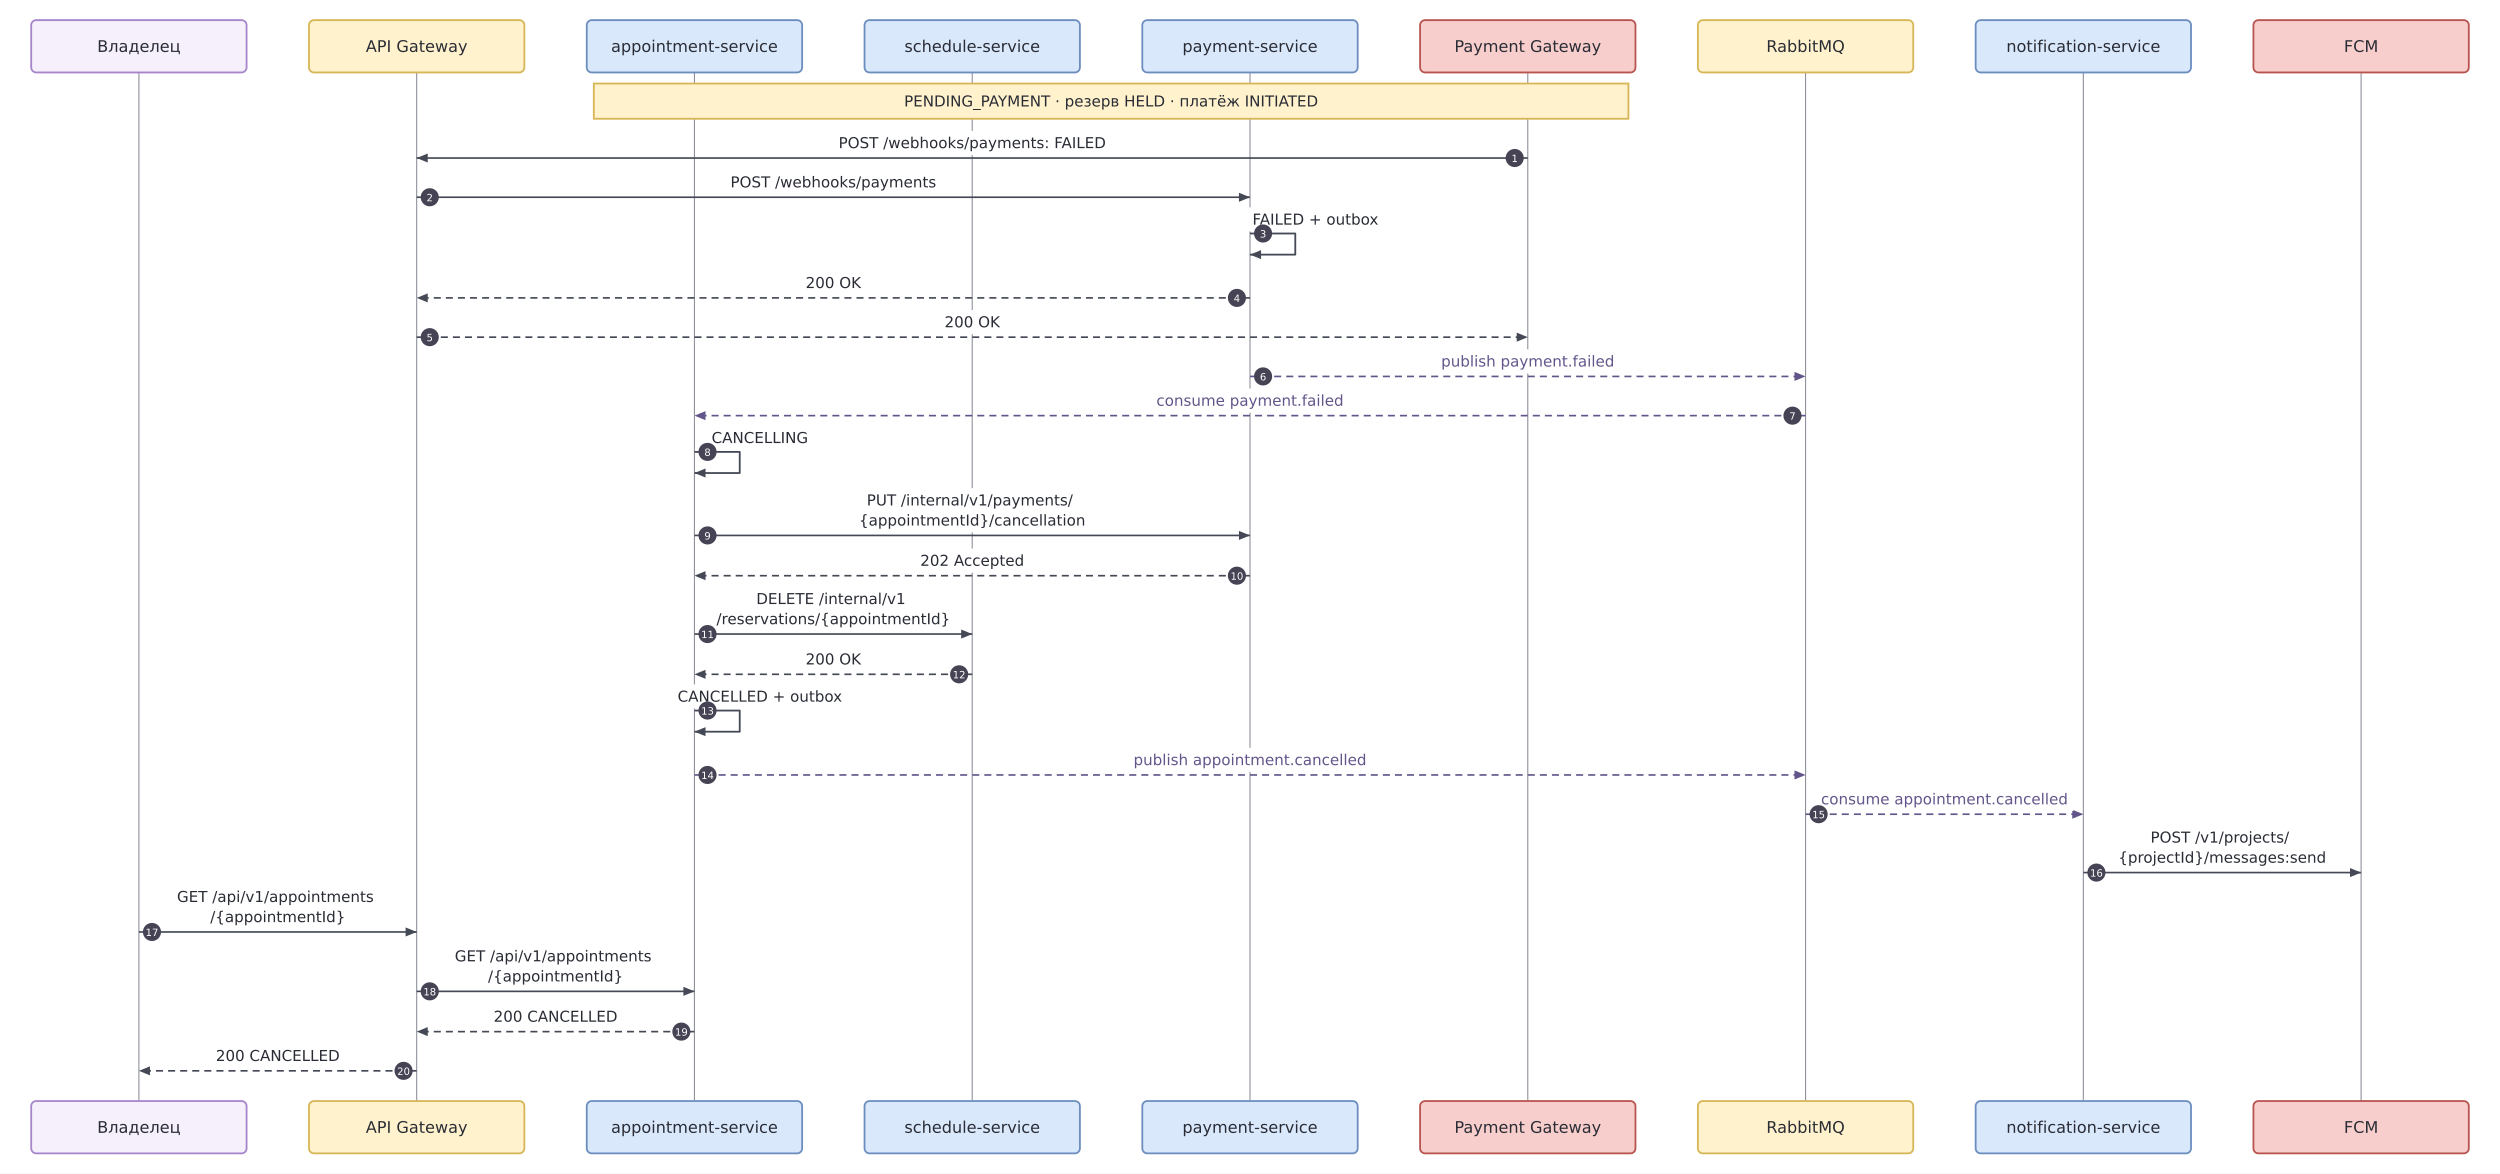
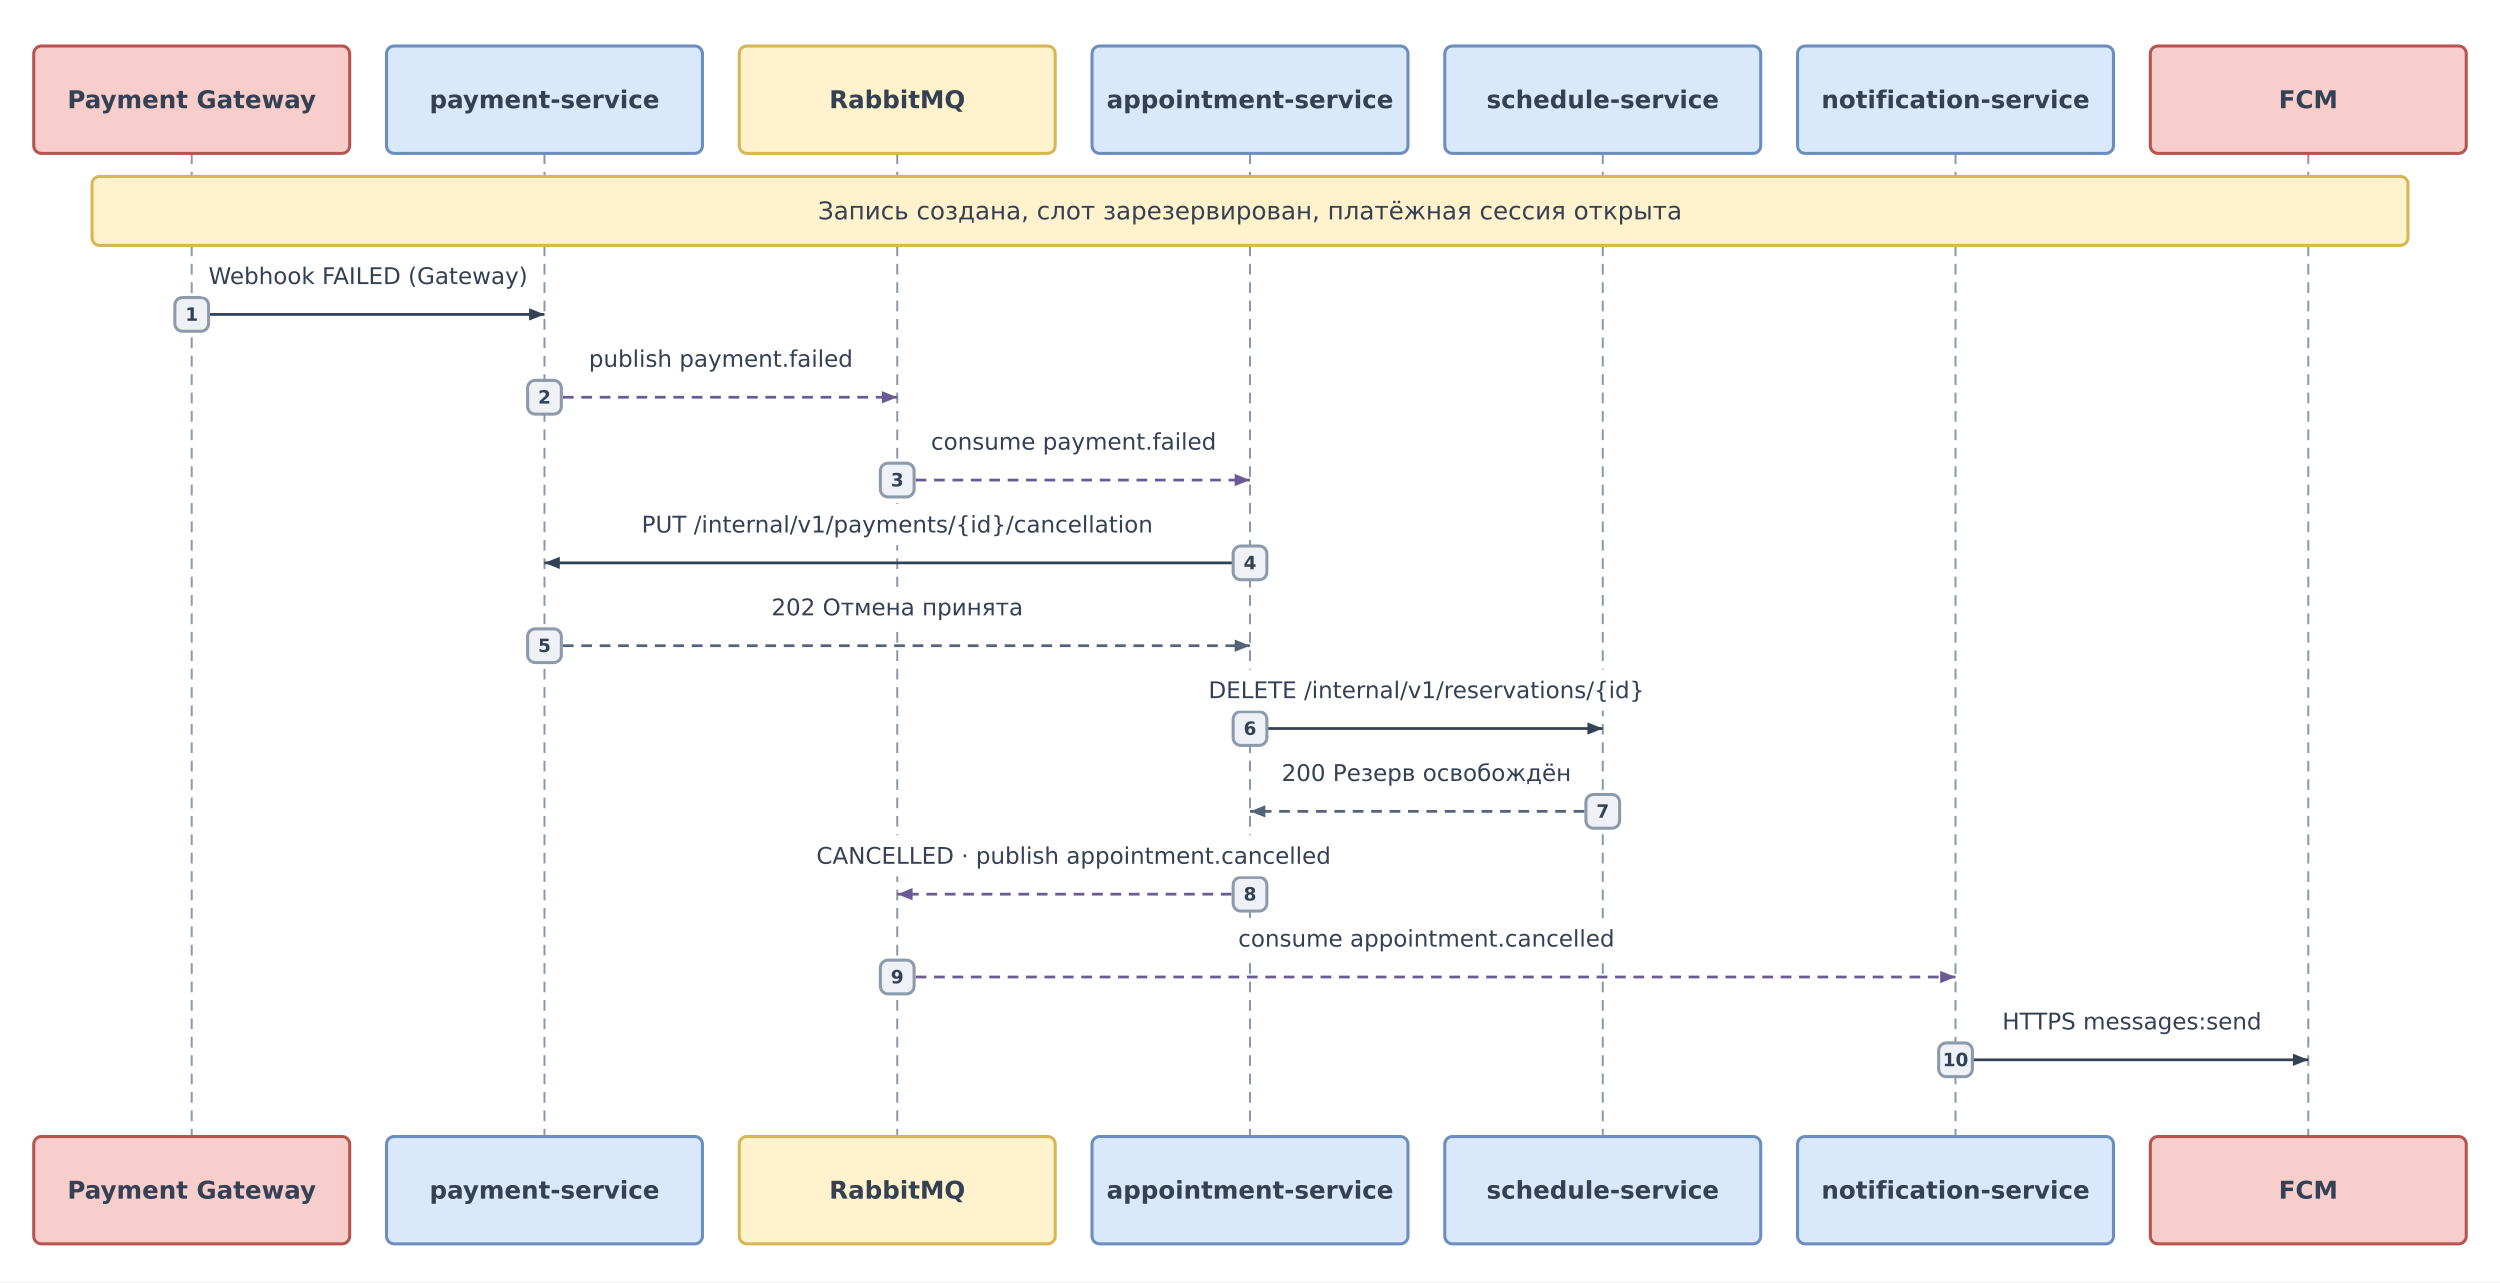
- <svg xmlns="http://www.w3.org/2000/svg" width="2484" height="1166" viewBox="0 0 2484 1166" font-family="DejaVu Sans, sans-serif">
-   <rect width="100%" height="100%" fill="white" />
-   <polyline points="138,72 138,1094" fill="none" stroke="#8f929c" stroke-width="1.1" stroke-linejoin="round" />
-   <rect x="31.0" y="20" width="214" height="52" rx="5" fill="#f5f0fb" stroke="#a785cb" stroke-width="1.8" />
-   <text x="138.0" y="51.6" font-size="16" text-anchor="middle" fill="#292c35">
-     <tspan x="138.0" dy="0">Владелец</tspan>
-   </text>
-   <rect x="31.0" y="1094" width="214" height="52" rx="5" fill="#f5f0fb" stroke="#a785cb" stroke-width="1.8" />
-   <text x="138.0" y="1125.6" font-size="16" text-anchor="middle" fill="#292c35">
-     <tspan x="138.0" dy="0">Владелец</tspan>
-   </text>
-   <polyline points="414,72 414,1094" fill="none" stroke="#8f929c" stroke-width="1.1" stroke-linejoin="round" />
-   <rect x="307.0" y="20" width="214" height="52" rx="5" fill="#fff2cc" stroke="#d6b656" stroke-width="1.8" />
-   <text x="414.0" y="51.6" font-size="16" text-anchor="middle" fill="#292c35">
-     <tspan x="414.0" dy="0">API Gateway</tspan>
-   </text>
-   <rect x="307.0" y="1094" width="214" height="52" rx="5" fill="#fff2cc" stroke="#d6b656" stroke-width="1.8" />
-   <text x="414.0" y="1125.6" font-size="16" text-anchor="middle" fill="#292c35">
-     <tspan x="414.0" dy="0">API Gateway</tspan>
-   </text>
-   <polyline points="690,72 690,1094" fill="none" stroke="#8f929c" stroke-width="1.1" stroke-linejoin="round" />
-   <rect x="583.0" y="20" width="214" height="52" rx="5" fill="#dae8fc" stroke="#6c8ebf" stroke-width="1.8" />
-   <text x="690.0" y="51.6" font-size="16" text-anchor="middle" fill="#292c35">
-     <tspan x="690.0" dy="0">appointment-service</tspan>
-   </text>
-   <rect x="583.0" y="1094" width="214" height="52" rx="5" fill="#dae8fc" stroke="#6c8ebf" stroke-width="1.8" />
-   <text x="690.0" y="1125.6" font-size="16" text-anchor="middle" fill="#292c35">
-     <tspan x="690.0" dy="0">appointment-service</tspan>
-   </text>
-   <polyline points="966,72 966,1094" fill="none" stroke="#8f929c" stroke-width="1.1" stroke-linejoin="round" />
-   <rect x="859.0" y="20" width="214" height="52" rx="5" fill="#dae8fc" stroke="#6c8ebf" stroke-width="1.8" />
-   <text x="966.0" y="51.6" font-size="16" text-anchor="middle" fill="#292c35">
-     <tspan x="966.0" dy="0">schedule-service</tspan>
-   </text>
-   <rect x="859.0" y="1094" width="214" height="52" rx="5" fill="#dae8fc" stroke="#6c8ebf" stroke-width="1.8" />
-   <text x="966.0" y="1125.6" font-size="16" text-anchor="middle" fill="#292c35">
-     <tspan x="966.0" dy="0">schedule-service</tspan>
-   </text>
-   <polyline points="1242,72 1242,1094" fill="none" stroke="#8f929c" stroke-width="1.1" stroke-linejoin="round" />
-   <rect x="1135.0" y="20" width="214" height="52" rx="5" fill="#dae8fc" stroke="#6c8ebf" stroke-width="1.8" />
-   <text x="1242.0" y="51.6" font-size="16" text-anchor="middle" fill="#292c35">
-     <tspan x="1242.0" dy="0">payment-service</tspan>
-   </text>
-   <rect x="1135.0" y="1094" width="214" height="52" rx="5" fill="#dae8fc" stroke="#6c8ebf" stroke-width="1.8" />
-   <text x="1242.0" y="1125.6" font-size="16" text-anchor="middle" fill="#292c35">
-     <tspan x="1242.0" dy="0">payment-service</tspan>
-   </text>
-   <polyline points="1518,72 1518,1094" fill="none" stroke="#8f929c" stroke-width="1.1" stroke-linejoin="round" />
-   <rect x="1411.0" y="20" width="214" height="52" rx="5" fill="#f8cecc" stroke="#b85450" stroke-width="1.8" />
-   <text x="1518.0" y="51.6" font-size="16" text-anchor="middle" fill="#292c35">
-     <tspan x="1518.0" dy="0">Payment Gateway</tspan>
-   </text>
-   <rect x="1411.0" y="1094" width="214" height="52" rx="5" fill="#f8cecc" stroke="#b85450" stroke-width="1.8" />
-   <text x="1518.0" y="1125.6" font-size="16" text-anchor="middle" fill="#292c35">
-     <tspan x="1518.0" dy="0">Payment Gateway</tspan>
-   </text>
-   <polyline points="1794,72 1794,1094" fill="none" stroke="#8f929c" stroke-width="1.1" stroke-linejoin="round" />
-   <rect x="1687.0" y="20" width="214" height="52" rx="5" fill="#fff2cc" stroke="#d6b656" stroke-width="1.8" />
-   <text x="1794.0" y="51.6" font-size="16" text-anchor="middle" fill="#292c35">
-     <tspan x="1794.0" dy="0">RabbitMQ</tspan>
-   </text>
-   <rect x="1687.0" y="1094" width="214" height="52" rx="5" fill="#fff2cc" stroke="#d6b656" stroke-width="1.8" />
-   <text x="1794.0" y="1125.6" font-size="16" text-anchor="middle" fill="#292c35">
-     <tspan x="1794.0" dy="0">RabbitMQ</tspan>
-   </text>
-   <polyline points="2070,72 2070,1094" fill="none" stroke="#8f929c" stroke-width="1.1" stroke-linejoin="round" />
-   <rect x="1963.0" y="20" width="214" height="52" rx="5" fill="#dae8fc" stroke="#6c8ebf" stroke-width="1.8" />
-   <text x="2070.0" y="51.6" font-size="16" text-anchor="middle" fill="#292c35">
-     <tspan x="2070.0" dy="0">notification-service</tspan>
-   </text>
-   <rect x="1963.0" y="1094" width="214" height="52" rx="5" fill="#dae8fc" stroke="#6c8ebf" stroke-width="1.8" />
-   <text x="2070.0" y="1125.6" font-size="16" text-anchor="middle" fill="#292c35">
-     <tspan x="2070.0" dy="0">notification-service</tspan>
-   </text>
-   <polyline points="2346,72 2346,1094" fill="none" stroke="#8f929c" stroke-width="1.1" stroke-linejoin="round" />
-   <rect x="2239.0" y="20" width="214" height="52" rx="5" fill="#f8cecc" stroke="#b85450" stroke-width="1.8" />
-   <text x="2346.0" y="51.6" font-size="16" text-anchor="middle" fill="#292c35">
-     <tspan x="2346.0" dy="0">FCM</tspan>
-   </text>
-   <rect x="2239.0" y="1094" width="214" height="52" rx="5" fill="#f8cecc" stroke="#b85450" stroke-width="1.8" />
-   <text x="2346.0" y="1125.6" font-size="16" text-anchor="middle" fill="#292c35">
-     <tspan x="2346.0" dy="0">FCM</tspan>
-   </text>
-   <rect x="590" y="83" width="1028" height="35" rx="0" fill="#fff2cc" stroke="#d6b656" stroke-width="1.8" />
-   <text x="1104.0" y="105.8" font-size="15" text-anchor="middle" fill="#292c35">
-     <tspan x="1104.0" dy="0">PENDING_PAYMENT · резерв HELD · платёж INITIATED</tspan>
-   </text>
-   <polyline points="1518,157 414,157" fill="none" stroke="#444955" stroke-width="1.65" stroke-linejoin="round" />
-   <polygon points="414.0,157.0 425.0,161.5 425.0,152.5" fill="#444955" />
-   <rect x="827.2" y="130.0" width="277.5" height="24" rx="2" fill="white" />
-   <text x="966.0" y="147.2" font-size="15" fill="#292c35" font-weight="normal" text-anchor="middle">
-     <tspan x="966.0" dy="0">POST /webhooks/payments: FAILED</tspan>
-   </text>
-   <circle cx="1505" cy="157" r="9" fill="#454354" />
-   <text x="1505" y="161" font-size="10" fill="white" text-anchor="middle">1</text>
-   <polyline points="414,196 1242,196" fill="none" stroke="#444955" stroke-width="1.65" stroke-linejoin="round" />
-   <polygon points="1242.0,196.0 1231.0,191.5 1231.0,200.5" fill="#444955" />
-   <rect x="719.8" y="169.0" width="216.4" height="24" rx="2" fill="white" />
-   <text x="828.0" y="186.2" font-size="15" fill="#292c35" font-weight="normal" text-anchor="middle">
-     <tspan x="828.0" dy="0">POST /webhooks/payments</tspan>
-   </text>
-   <circle cx="427" cy="196" r="9" fill="#454354" />
-   <text x="427" y="200" font-size="10" fill="white" text-anchor="middle">2</text>
-   <polyline points="1242,232 1287,232 1287,253 1242,253" fill="none" stroke="#444955" stroke-width="1.8" stroke-linejoin="round" />
-   <polygon points="1242.0,253.0 1253.0,257.5 1253.0,248.5" fill="#444955" />
-   <rect x="1238.5" y="206.0" width="137.1" height="24" rx="2" fill="white" />
-   <text x="1307" y="223.2" font-size="15" fill="#292c35" font-weight="normal" text-anchor="middle">
-     <tspan x="1307" dy="0">FAILED + outbox</tspan>
-   </text>
-   <circle cx="1255" cy="232" r="9" fill="#454354" />
-   <text x="1255" y="236" font-size="10" fill="white" text-anchor="middle">3</text>
-   <polyline points="1242,296 414,296" fill="none" stroke="#444955" stroke-width="1.65" stroke-linejoin="round" stroke-dasharray="7 5" />
-   <polygon points="414.0,296.0 425.0,300.5 425.0,291.5" fill="#444955" />
-   <rect x="794.5" y="269.0" width="67.1" height="24" rx="2" fill="white" />
-   <text x="828.0" y="286.2" font-size="15" fill="#292c35" font-weight="normal" text-anchor="middle">
-     <tspan x="828.0" dy="0">200 OK</tspan>
-   </text>
-   <circle cx="1229" cy="296" r="9" fill="#454354" />
-   <text x="1229" y="300" font-size="10" fill="white" text-anchor="middle">4</text>
-   <polyline points="414,335 1518,335" fill="none" stroke="#444955" stroke-width="1.65" stroke-linejoin="round" stroke-dasharray="7 5" />
-   <polygon points="1518.0,335.0 1507.0,330.5 1507.0,339.5" fill="#444955" />
-   <rect x="932.5" y="308.0" width="67.1" height="24" rx="2" fill="white" />
-   <text x="966.0" y="325.2" font-size="15" fill="#292c35" font-weight="normal" text-anchor="middle">
-     <tspan x="966.0" dy="0">200 OK</tspan>
-   </text>
-   <circle cx="427" cy="335" r="9" fill="#454354" />
-   <text x="427" y="339" font-size="10" fill="white" text-anchor="middle">5</text>
-   <polyline points="1242,374 1794,374" fill="none" stroke="#63558a" stroke-width="1.65" stroke-linejoin="round" stroke-dasharray="7 5" />
-   <polygon points="1794.0,374.0 1783.0,369.5 1783.0,378.5" fill="#63558a" />
-   <rect x="1426.0" y="347.0" width="184.1" height="24" rx="2" fill="white" />
-   <text x="1518.0" y="364.2" font-size="15" fill="#63558a" font-weight="normal" text-anchor="middle">
-     <tspan x="1518.0" dy="0">publish payment.failed</tspan>
-   </text>
-   <circle cx="1255" cy="374" r="9" fill="#454354" />
-   <text x="1255" y="378" font-size="10" fill="white" text-anchor="middle">6</text>
-   <polyline points="1794,413 690,413" fill="none" stroke="#63558a" stroke-width="1.65" stroke-linejoin="round" stroke-dasharray="7 5" />
-   <polygon points="690.0,413.0 701.0,417.5 701.0,408.5" fill="#63558a" />
-   <rect x="1143.0" y="386.0" width="198.0" height="24" rx="2" fill="white" />
-   <text x="1242.0" y="403.2" font-size="15" fill="#63558a" font-weight="normal" text-anchor="middle">
-     <tspan x="1242.0" dy="0">consume payment.failed</tspan>
-   </text>
-   <circle cx="1781" cy="413" r="9" fill="#454354" />
-   <text x="1781" y="417" font-size="10" fill="white" text-anchor="middle">7</text>
-   <polyline points="690,449 735,449 735,470 690,470" fill="none" stroke="#444955" stroke-width="1.8" stroke-linejoin="round" />
-   <polygon points="690.0,470.0 701.0,474.5 701.0,465.5" fill="#444955" />
-   <rect x="701.1" y="423.0" width="107.9" height="24" rx="2" fill="white" />
-   <text x="755" y="440.2" font-size="15" fill="#292c35" font-weight="normal" text-anchor="middle">
-     <tspan x="755" dy="0">CANCELLING</tspan>
-   </text>
-   <circle cx="703" cy="449" r="9" fill="#454354" />
-   <text x="703" y="453" font-size="10" fill="white" text-anchor="middle">8</text>
-   <polyline points="690,532 1242,532" fill="none" stroke="#444955" stroke-width="1.65" stroke-linejoin="round" />
-   <polygon points="1242.0,532.0 1231.0,527.5 1231.0,536.5" fill="#444955" />
-   <rect x="847.5" y="485.0" width="236.9" height="44" rx="2" fill="white" />
-   <text x="966.0" y="502.2" font-size="15" fill="#292c35" font-weight="normal" text-anchor="middle">
-     <tspan x="966.0" dy="0">PUT /internal/v1/payments/</tspan>
-     <tspan x="966.0" dy="20">{appointmentId}/cancellation</tspan>
-   </text>
-   <circle cx="703" cy="532" r="9" fill="#454354" />
-   <text x="703" y="536" font-size="10" fill="white" text-anchor="middle">9</text>
-   <polyline points="1242,572 690,572" fill="none" stroke="#444955" stroke-width="1.65" stroke-linejoin="round" stroke-dasharray="7 5" />
-   <polygon points="690.0,572.0 701.0,576.5 701.0,567.5" fill="#444955" />
-   <rect x="908.4" y="545.0" width="115.3" height="24" rx="2" fill="white" />
-   <text x="966.0" y="562.2" font-size="15" fill="#292c35" font-weight="normal" text-anchor="middle">
-     <tspan x="966.0" dy="0">202 Accepted</tspan>
-   </text>
-   <circle cx="1229" cy="572" r="9" fill="#454354" />
-   <text x="1229" y="576" font-size="10" fill="white" text-anchor="middle">10</text>
-   <polyline points="690,630 966,630" fill="none" stroke="#444955" stroke-width="1.65" stroke-linejoin="round" />
-   <polygon points="966.0,630.0 955.0,625.5 955.0,634.5" fill="#444955" />
-   <rect x="705.9" y="583.0" width="244.2" height="44" rx="2" fill="white" />
-   <text x="828.0" y="600.2" font-size="15" fill="#292c35" font-weight="normal" text-anchor="middle">
-     <tspan x="828.0" dy="0">DELETE /internal/v1</tspan>
-     <tspan x="828.0" dy="20">/reservations/{appointmentId}</tspan>
-   </text>
-   <circle cx="703" cy="630" r="9" fill="#454354" />
-   <text x="703" y="634" font-size="10" fill="white" text-anchor="middle">11</text>
-   <polyline points="966,670 690,670" fill="none" stroke="#444955" stroke-width="1.65" stroke-linejoin="round" stroke-dasharray="7 5" />
-   <polygon points="690.0,670.0 701.0,674.5 701.0,665.5" fill="#444955" />
-   <rect x="794.5" y="643.0" width="67.1" height="24" rx="2" fill="white" />
-   <text x="828.0" y="660.2" font-size="15" fill="#292c35" font-weight="normal" text-anchor="middle">
-     <tspan x="828.0" dy="0">200 OK</tspan>
-   </text>
-   <circle cx="953" cy="670" r="9" fill="#454354" />
-   <text x="953" y="674" font-size="10" fill="white" text-anchor="middle">12</text>
-   <polyline points="690,706 735,706 735,727 690,727" fill="none" stroke="#444955" stroke-width="1.8" stroke-linejoin="round" />
-   <polygon points="690.0,727.0 701.0,731.5 701.0,722.5" fill="#444955" />
-   <rect x="667.3" y="680.0" width="175.4" height="24" rx="2" fill="white" />
-   <text x="755" y="697.2" font-size="15" fill="#292c35" font-weight="normal" text-anchor="middle">
-     <tspan x="755" dy="0">CANCELLED + outbox</tspan>
-   </text>
-   <circle cx="703" cy="706" r="9" fill="#454354" />
-   <text x="703" y="710" font-size="10" fill="white" text-anchor="middle">13</text>
-   <polyline points="690,770 1794,770" fill="none" stroke="#63558a" stroke-width="1.65" stroke-linejoin="round" stroke-dasharray="7 5" />
-   <polygon points="1794.0,770.0 1783.0,765.5 1783.0,774.5" fill="#63558a" />
-   <rect x="1120.3" y="743.0" width="243.4" height="24" rx="2" fill="white" />
-   <text x="1242.0" y="760.2" font-size="15" fill="#63558a" font-weight="normal" text-anchor="middle">
-     <tspan x="1242.0" dy="0">publish appointment.cancelled</tspan>
-   </text>
-   <circle cx="703" cy="770" r="9" fill="#454354" />
-   <text x="703" y="774" font-size="10" fill="white" text-anchor="middle">14</text>
-   <polyline points="1794,809 2070,809" fill="none" stroke="#63558a" stroke-width="1.65" stroke-linejoin="round" stroke-dasharray="7 5" />
-   <polygon points="2070.0,809.0 2059.0,804.5 2059.0,813.5" fill="#63558a" />
-   <rect x="1803.4" y="782.0" width="257.3" height="24" rx="2" fill="white" />
-   <text x="1932.0" y="799.2" font-size="15" fill="#63558a" font-weight="normal" text-anchor="middle">
-     <tspan x="1932.0" dy="0">consume appointment.cancelled</tspan>
-   </text>
-   <circle cx="1807" cy="809" r="9" fill="#454354" />
-   <text x="1807" y="813" font-size="10" fill="white" text-anchor="middle">15</text>
-   <polyline points="2070,867 2346,867" fill="none" stroke="#444955" stroke-width="1.65" stroke-linejoin="round" />
-   <polygon points="2346.0,867.0 2335.0,862.5 2335.0,871.5" fill="#444955" />
-   <rect x="2098.8" y="820.0" width="218.5" height="44" rx="2" fill="white" />
-   <text x="2208.0" y="837.2" font-size="15" fill="#292c35" font-weight="normal" text-anchor="middle">
-     <tspan x="2208.0" dy="0">POST /v1/projects/</tspan>
-     <tspan x="2208.0" dy="20">{projectId}/messages:send</tspan>
-   </text>
-   <circle cx="2083" cy="867" r="9" fill="#454354" />
-   <text x="2083" y="871" font-size="10" fill="white" text-anchor="middle">16</text>
-   <polyline points="138,926 414,926" fill="none" stroke="#444955" stroke-width="1.65" stroke-linejoin="round" />
-   <polygon points="414.0,926.0 403.0,921.5 403.0,930.5" fill="#444955" />
-   <rect x="172.3" y="879.0" width="207.4" height="44" rx="2" fill="white" />
-   <text x="276.0" y="896.2" font-size="15" fill="#292c35" font-weight="normal" text-anchor="middle">
-     <tspan x="276.0" dy="0">GET /api/v1/appointments</tspan>
-     <tspan x="276.0" dy="20">/{appointmentId}</tspan>
-   </text>
-   <circle cx="151" cy="926" r="9" fill="#454354" />
-   <text x="151" y="930" font-size="10" fill="white" text-anchor="middle">17</text>
-   <polyline points="414,985 690,985" fill="none" stroke="#444955" stroke-width="1.65" stroke-linejoin="round" />
-   <polygon points="690.0,985.0 679.0,980.5 679.0,989.5" fill="#444955" />
-   <rect x="448.3" y="938.0" width="207.4" height="44" rx="2" fill="white" />
-   <text x="552.0" y="955.2" font-size="15" fill="#292c35" font-weight="normal" text-anchor="middle">
-     <tspan x="552.0" dy="0">GET /api/v1/appointments</tspan>
-     <tspan x="552.0" dy="20">/{appointmentId}</tspan>
-   </text>
-   <circle cx="427" cy="985" r="9" fill="#454354" />
-   <text x="427" y="989" font-size="10" fill="white" text-anchor="middle">18</text>
-   <polyline points="690,1025 414,1025" fill="none" stroke="#444955" stroke-width="1.65" stroke-linejoin="round" stroke-dasharray="7 5" />
-   <polygon points="414.0,1025.0 425.0,1029.5 425.0,1020.5" fill="#444955" />
-   <rect x="484.5" y="998.0" width="135.1" height="24" rx="2" fill="white" />
-   <text x="552.0" y="1015.2" font-size="15" fill="#292c35" font-weight="normal" text-anchor="middle">
-     <tspan x="552.0" dy="0">200 CANCELLED</tspan>
-   </text>
-   <circle cx="677" cy="1025" r="9" fill="#454354" />
-   <text x="677" y="1029" font-size="10" fill="white" text-anchor="middle">19</text>
-   <polyline points="414,1064 138,1064" fill="none" stroke="#444955" stroke-width="1.65" stroke-linejoin="round" stroke-dasharray="7 5" />
-   <polygon points="138.0,1064.0 149.0,1068.5 149.0,1059.5" fill="#444955" />
-   <rect x="208.5" y="1037.0" width="135.1" height="24" rx="2" fill="white" />
-   <text x="276.0" y="1054.2" font-size="15" fill="#292c35" font-weight="normal" text-anchor="middle">
-     <tspan x="276.0" dy="0">200 CANCELLED</tspan>
-   </text>
-   <circle cx="401" cy="1064" r="9" fill="#454354" />
-   <text x="401" y="1068" font-size="10" fill="white" text-anchor="middle">20</text>
+ <svg xmlns="http://www.w3.org/2000/svg" width="1630" height="836" viewBox="0 0 1630 836">
+   <rect width="100%" height="100%" fill="#fff" />
+   <g font-family="DejaVu Sans, Arial, sans-serif">
+     <polyline points="125,100 125,741" stroke="#8b98a9" stroke-width="1.3" fill="none" stroke-dasharray="7 5" />
+     <polyline points="355,100 355,741" stroke="#8b98a9" stroke-width="1.3" fill="none" stroke-dasharray="7 5" />
+     <polyline points="585,100 585,741" stroke="#8b98a9" stroke-width="1.3" fill="none" stroke-dasharray="7 5" />
+     <polyline points="815,100 815,741" stroke="#8b98a9" stroke-width="1.3" fill="none" stroke-dasharray="7 5" />
+     <polyline points="1045,100 1045,741" stroke="#8b98a9" stroke-width="1.3" fill="none" stroke-dasharray="7 5" />
+     <polyline points="1275,100 1275,741" stroke="#8b98a9" stroke-width="1.3" fill="none" stroke-dasharray="7 5" />
+     <polyline points="1505,100 1505,741" stroke="#8b98a9" stroke-width="1.3" fill="none" stroke-dasharray="7 5" />
+     <polyline points="125,205 355,205" stroke="#344054" stroke-width="1.8" fill="none" />
+     <polygon points="355,205 345.0,209.0 345.0,201.0" fill="#344054" />
+     <polyline points="355,259 585,259" stroke="#6b5b95" stroke-width="1.8" fill="none" stroke-dasharray="7 5" />
+     <polygon points="585,259 575.0,263.0 575.0,255.0" fill="#6b5b95" />
+     <polyline points="585,313 815,313" stroke="#6b5b95" stroke-width="1.8" fill="none" stroke-dasharray="7 5" />
+     <polygon points="815,313 805.0,317.0 805.0,309.0" fill="#6b5b95" />
+     <polyline points="815,367 355,367" stroke="#344054" stroke-width="1.8" fill="none" />
+     <polygon points="355,367 365.0,363.0 365.0,371.0" fill="#344054" />
+     <polyline points="355,421 815,421" stroke="#546478" stroke-width="1.8" fill="none" stroke-dasharray="7 5" />
+     <polygon points="815,421 805.0,425.0 805.0,417.0" fill="#546478" />
+     <polyline points="815,475 1045,475" stroke="#344054" stroke-width="1.8" fill="none" />
+     <polygon points="1045,475 1035.0,479.0 1035.0,471.0" fill="#344054" />
+     <polyline points="1045,529 815,529" stroke="#546478" stroke-width="1.8" fill="none" stroke-dasharray="7 5" />
+     <polygon points="815,529 825.0,525.0 825.0,533.0" fill="#546478" />
+     <polyline points="815,583 585,583" stroke="#6b5b95" stroke-width="1.8" fill="none" stroke-dasharray="7 5" />
+     <polygon points="585,583 595.0,579.0 595.0,587.0" fill="#6b5b95" />
+     <polyline points="585,637 1275,637" stroke="#6b5b95" stroke-width="1.8" fill="none" stroke-dasharray="7 5" />
+     <polygon points="1275,637 1265.0,641.0 1265.0,633.0" fill="#6b5b95" />
+     <polyline points="1275,691 1505,691" stroke="#344054" stroke-width="1.8" fill="none" />
+     <polygon points="1505,691 1495.0,695.0 1495.0,687.0" fill="#344054" />
+     <rect x="22" y="30" width="206" height="70" rx="5" fill="#f8cecc" stroke="#b85450" stroke-width="2" />
+     <text x="125.0" y="65.0" text-anchor="middle" dominant-baseline="central" font-size="16" font-weight="600" fill="#344054">
+       <tspan x="125.0" dy="0">Payment Gateway</tspan>
+     </text>
+     <rect x="22" y="741" width="206" height="70" rx="5" fill="#f8cecc" stroke="#b85450" stroke-width="2" />
+     <text x="125.0" y="776.0" text-anchor="middle" dominant-baseline="central" font-size="16" font-weight="600" fill="#344054">
+       <tspan x="125.0" dy="0">Payment Gateway</tspan>
+     </text>
+     <rect x="252" y="30" width="206" height="70" rx="5" fill="#dae8fc" stroke="#6c8ebf" stroke-width="2" />
+     <text x="355.0" y="65.0" text-anchor="middle" dominant-baseline="central" font-size="16" font-weight="600" fill="#344054">
+       <tspan x="355.0" dy="0">payment-service</tspan>
+     </text>
+     <rect x="252" y="741" width="206" height="70" rx="5" fill="#dae8fc" stroke="#6c8ebf" stroke-width="2" />
+     <text x="355.0" y="776.0" text-anchor="middle" dominant-baseline="central" font-size="16" font-weight="600" fill="#344054">
+       <tspan x="355.0" dy="0">payment-service</tspan>
+     </text>
+     <rect x="482" y="30" width="206" height="70" rx="5" fill="#fff2cc" stroke="#d6b656" stroke-width="2" />
+     <text x="585.0" y="65.0" text-anchor="middle" dominant-baseline="central" font-size="16" font-weight="600" fill="#344054">
+       <tspan x="585.0" dy="0">RabbitMQ</tspan>
+     </text>
+     <rect x="482" y="741" width="206" height="70" rx="5" fill="#fff2cc" stroke="#d6b656" stroke-width="2" />
+     <text x="585.0" y="776.0" text-anchor="middle" dominant-baseline="central" font-size="16" font-weight="600" fill="#344054">
+       <tspan x="585.0" dy="0">RabbitMQ</tspan>
+     </text>
+     <rect x="712" y="30" width="206" height="70" rx="5" fill="#dae8fc" stroke="#6c8ebf" stroke-width="2" />
+     <text x="815.0" y="65.0" text-anchor="middle" dominant-baseline="central" font-size="16" font-weight="600" fill="#344054">
+       <tspan x="815.0" dy="0">appointment-service</tspan>
+     </text>
+     <rect x="712" y="741" width="206" height="70" rx="5" fill="#dae8fc" stroke="#6c8ebf" stroke-width="2" />
+     <text x="815.0" y="776.0" text-anchor="middle" dominant-baseline="central" font-size="16" font-weight="600" fill="#344054">
+       <tspan x="815.0" dy="0">appointment-service</tspan>
+     </text>
+     <rect x="942" y="30" width="206" height="70" rx="5" fill="#dae8fc" stroke="#6c8ebf" stroke-width="2" />
+     <text x="1045.0" y="65.0" text-anchor="middle" dominant-baseline="central" font-size="16" font-weight="600" fill="#344054">
+       <tspan x="1045.0" dy="0">schedule-service</tspan>
+     </text>
+     <rect x="942" y="741" width="206" height="70" rx="5" fill="#dae8fc" stroke="#6c8ebf" stroke-width="2" />
+     <text x="1045.0" y="776.0" text-anchor="middle" dominant-baseline="central" font-size="16" font-weight="600" fill="#344054">
+       <tspan x="1045.0" dy="0">schedule-service</tspan>
+     </text>
+     <rect x="1172" y="30" width="206" height="70" rx="5" fill="#dae8fc" stroke="#6c8ebf" stroke-width="2" />
+     <text x="1275.0" y="65.0" text-anchor="middle" dominant-baseline="central" font-size="16" font-weight="600" fill="#344054">
+       <tspan x="1275.0" dy="0">notification-service</tspan>
+     </text>
+     <rect x="1172" y="741" width="206" height="70" rx="5" fill="#dae8fc" stroke="#6c8ebf" stroke-width="2" />
+     <text x="1275.0" y="776.0" text-anchor="middle" dominant-baseline="central" font-size="16" font-weight="600" fill="#344054">
+       <tspan x="1275.0" dy="0">notification-service</tspan>
+     </text>
+     <rect x="1402" y="30" width="206" height="70" rx="5" fill="#f8cecc" stroke="#b85450" stroke-width="2" />
+     <text x="1505.0" y="65.0" text-anchor="middle" dominant-baseline="central" font-size="16" font-weight="600" fill="#344054">
+       <tspan x="1505.0" dy="0">FCM</tspan>
+     </text>
+     <rect x="1402" y="741" width="206" height="70" rx="5" fill="#f8cecc" stroke="#b85450" stroke-width="2" />
+     <text x="1505.0" y="776.0" text-anchor="middle" dominant-baseline="central" font-size="16" font-weight="600" fill="#344054">
+       <tspan x="1505.0" dy="0">FCM</tspan>
+     </text>
+     <rect x="60" y="115" width="1510" height="45" rx="5" fill="#fff2cc" stroke="#d6b656" stroke-width="2" />
+     <text x="815.0" y="137.5" text-anchor="middle" dominant-baseline="central" font-size="16" font-weight="400" fill="#344054">
+       <tspan x="815.0" dy="0">Запись создана, слот зарезервирован, платёжная сессия открыта</tspan>
+     </text>
+     <rect x="114" y="194" width="22" height="22" rx="5" fill="#eef2f6" stroke="#8c9aaa" stroke-width="2" />
+     <text x="125.0" y="205.0" text-anchor="middle" dominant-baseline="central" font-size="12" font-weight="600" fill="#344054">
+       <tspan x="125.0" dy="0">1</tspan>
+     </text>
+     <rect x="344" y="248" width="22" height="22" rx="5" fill="#eef2f6" stroke="#8c9aaa" stroke-width="2" />
+     <text x="355.0" y="259.0" text-anchor="middle" dominant-baseline="central" font-size="12" font-weight="600" fill="#344054">
+       <tspan x="355.0" dy="0">2</tspan>
+     </text>
+     <rect x="574" y="302" width="22" height="22" rx="5" fill="#eef2f6" stroke="#8c9aaa" stroke-width="2" />
+     <text x="585.0" y="313.0" text-anchor="middle" dominant-baseline="central" font-size="12" font-weight="600" fill="#344054">
+       <tspan x="585.0" dy="0">3</tspan>
+     </text>
+     <rect x="804" y="356" width="22" height="22" rx="5" fill="#eef2f6" stroke="#8c9aaa" stroke-width="2" />
+     <text x="815.0" y="367.0" text-anchor="middle" dominant-baseline="central" font-size="12" font-weight="600" fill="#344054">
+       <tspan x="815.0" dy="0">4</tspan>
+     </text>
+     <rect x="344" y="410" width="22" height="22" rx="5" fill="#eef2f6" stroke="#8c9aaa" stroke-width="2" />
+     <text x="355.0" y="421.0" text-anchor="middle" dominant-baseline="central" font-size="12" font-weight="600" fill="#344054">
+       <tspan x="355.0" dy="0">5</tspan>
+     </text>
+     <rect x="804" y="464" width="22" height="22" rx="5" fill="#eef2f6" stroke="#8c9aaa" stroke-width="2" />
+     <text x="815.0" y="475.0" text-anchor="middle" dominant-baseline="central" font-size="12" font-weight="600" fill="#344054">
+       <tspan x="815.0" dy="0">6</tspan>
+     </text>
+     <rect x="1034" y="518" width="22" height="22" rx="5" fill="#eef2f6" stroke="#8c9aaa" stroke-width="2" />
+     <text x="1045.0" y="529.0" text-anchor="middle" dominant-baseline="central" font-size="12" font-weight="600" fill="#344054">
+       <tspan x="1045.0" dy="0">7</tspan>
+     </text>
+     <rect x="804" y="572" width="22" height="22" rx="5" fill="#eef2f6" stroke="#8c9aaa" stroke-width="2" />
+     <text x="815.0" y="583.0" text-anchor="middle" dominant-baseline="central" font-size="12" font-weight="600" fill="#344054">
+       <tspan x="815.0" dy="0">8</tspan>
+     </text>
+     <rect x="574" y="626" width="22" height="22" rx="5" fill="#eef2f6" stroke="#8c9aaa" stroke-width="2" />
+     <text x="585.0" y="637.0" text-anchor="middle" dominant-baseline="central" font-size="12" font-weight="600" fill="#344054">
+       <tspan x="585.0" dy="0">9</tspan>
+     </text>
+     <rect x="1264" y="680" width="22" height="22" rx="5" fill="#eef2f6" stroke="#8c9aaa" stroke-width="2" />
+     <text x="1275.0" y="691.0" text-anchor="middle" dominant-baseline="central" font-size="12" font-weight="600" fill="#344054">
+       <tspan x="1275.0" dy="0">10</tspan>
+     </text>
+     <rect x="129.969" y="166.625" width="220.062" height="26.75" rx="2" fill="#fff" fill-opacity="0.98" />
+     <text x="240.0" y="180.0" text-anchor="middle" dominant-baseline="central" font-size="15" font-weight="400" fill="#344054">
+       <tspan x="240.0" dy="0">Webhook FAILED (Gateway)</tspan>
+     </text>
+     <rect x="377.961" y="220.625" width="184.078" height="26.75" rx="2" fill="#fff" fill-opacity="0.98" />
+     <text x="470.0" y="234.0" text-anchor="middle" dominant-baseline="central" font-size="15" font-weight="400" fill="#344054">
+       <tspan x="470.0" dy="0">publish payment.failed</tspan>
+     </text>
+     <rect x="601.016" y="274.625" width="197.969" height="26.75" rx="2" fill="#fff" fill-opacity="0.98" />
+     <text x="700.0" y="288.0" text-anchor="middle" dominant-baseline="central" font-size="15" font-weight="400" fill="#344054">
+       <tspan x="700.0" dy="0">consume payment.failed</tspan>
+     </text>
+     <rect x="412.391" y="328.625" width="345.219" height="26.75" rx="2" fill="#fff" fill-opacity="0.98" />
+     <text x="585.0" y="342.0" text-anchor="middle" dominant-baseline="central" font-size="15" font-weight="400" fill="#344054">
+       <tspan x="585.0" dy="0">PUT /internal/v1/payments/{id}/cancellation</tspan>
+     </text>
+     <rect x="496.945" y="382.625" width="176.109" height="26.75" rx="2" fill="#fff" fill-opacity="0.98" />
+     <text x="585.0" y="396.0" text-anchor="middle" dominant-baseline="central" font-size="15" font-weight="400" fill="#344054">
+       <tspan x="585.0" dy="0">202 Отмена принята</tspan>
+     </text>
+     <rect x="781.945" y="436.625" width="296.109" height="26.75" rx="2" fill="#fff" fill-opacity="0.98" />
+     <text x="930.0" y="450.0" text-anchor="middle" dominant-baseline="central" font-size="15" font-weight="400" fill="#344054">
+       <tspan x="930.0" dy="0">DELETE /internal/v1/reservations/{id}</tspan>
+     </text>
+     <rect x="829.594" y="490.625" width="200.812" height="26.75" rx="2" fill="#fff" fill-opacity="0.98" />
+     <text x="930.0" y="504.0" text-anchor="middle" dominant-baseline="central" font-size="15" font-weight="400" fill="#344054">
+       <tspan x="930.0" dy="0">200 Резерв освобождён</tspan>
+     </text>
+     <rect x="526.328" y="544.625" width="347.344" height="26.75" rx="2" fill="#fff" fill-opacity="0.98" />
+     <text x="700.0" y="558.0" text-anchor="middle" dominant-baseline="central" font-size="15" font-weight="400" fill="#344054">
+       <tspan x="700.0" dy="0">CANCELLED · publish appointment.cancelled</tspan>
+     </text>
+     <rect x="801.359" y="598.625" width="257.281" height="26.75" rx="2" fill="#fff" fill-opacity="0.98" />
+     <text x="930.0" y="612.0" text-anchor="middle" dominant-baseline="central" font-size="15" font-weight="400" fill="#344054">
+       <tspan x="930.0" dy="0">consume appointment.cancelled</tspan>
+     </text>
+     <rect x="1299.508" y="652.625" width="180.984" height="26.75" rx="2" fill="#fff" fill-opacity="0.98" />
+     <text x="1390.0" y="666.0" text-anchor="middle" dominant-baseline="central" font-size="15" font-weight="400" fill="#344054">
+       <tspan x="1390.0" dy="0">HTTPS messages:send</tspan>
+     </text>
+   </g>
</svg>
